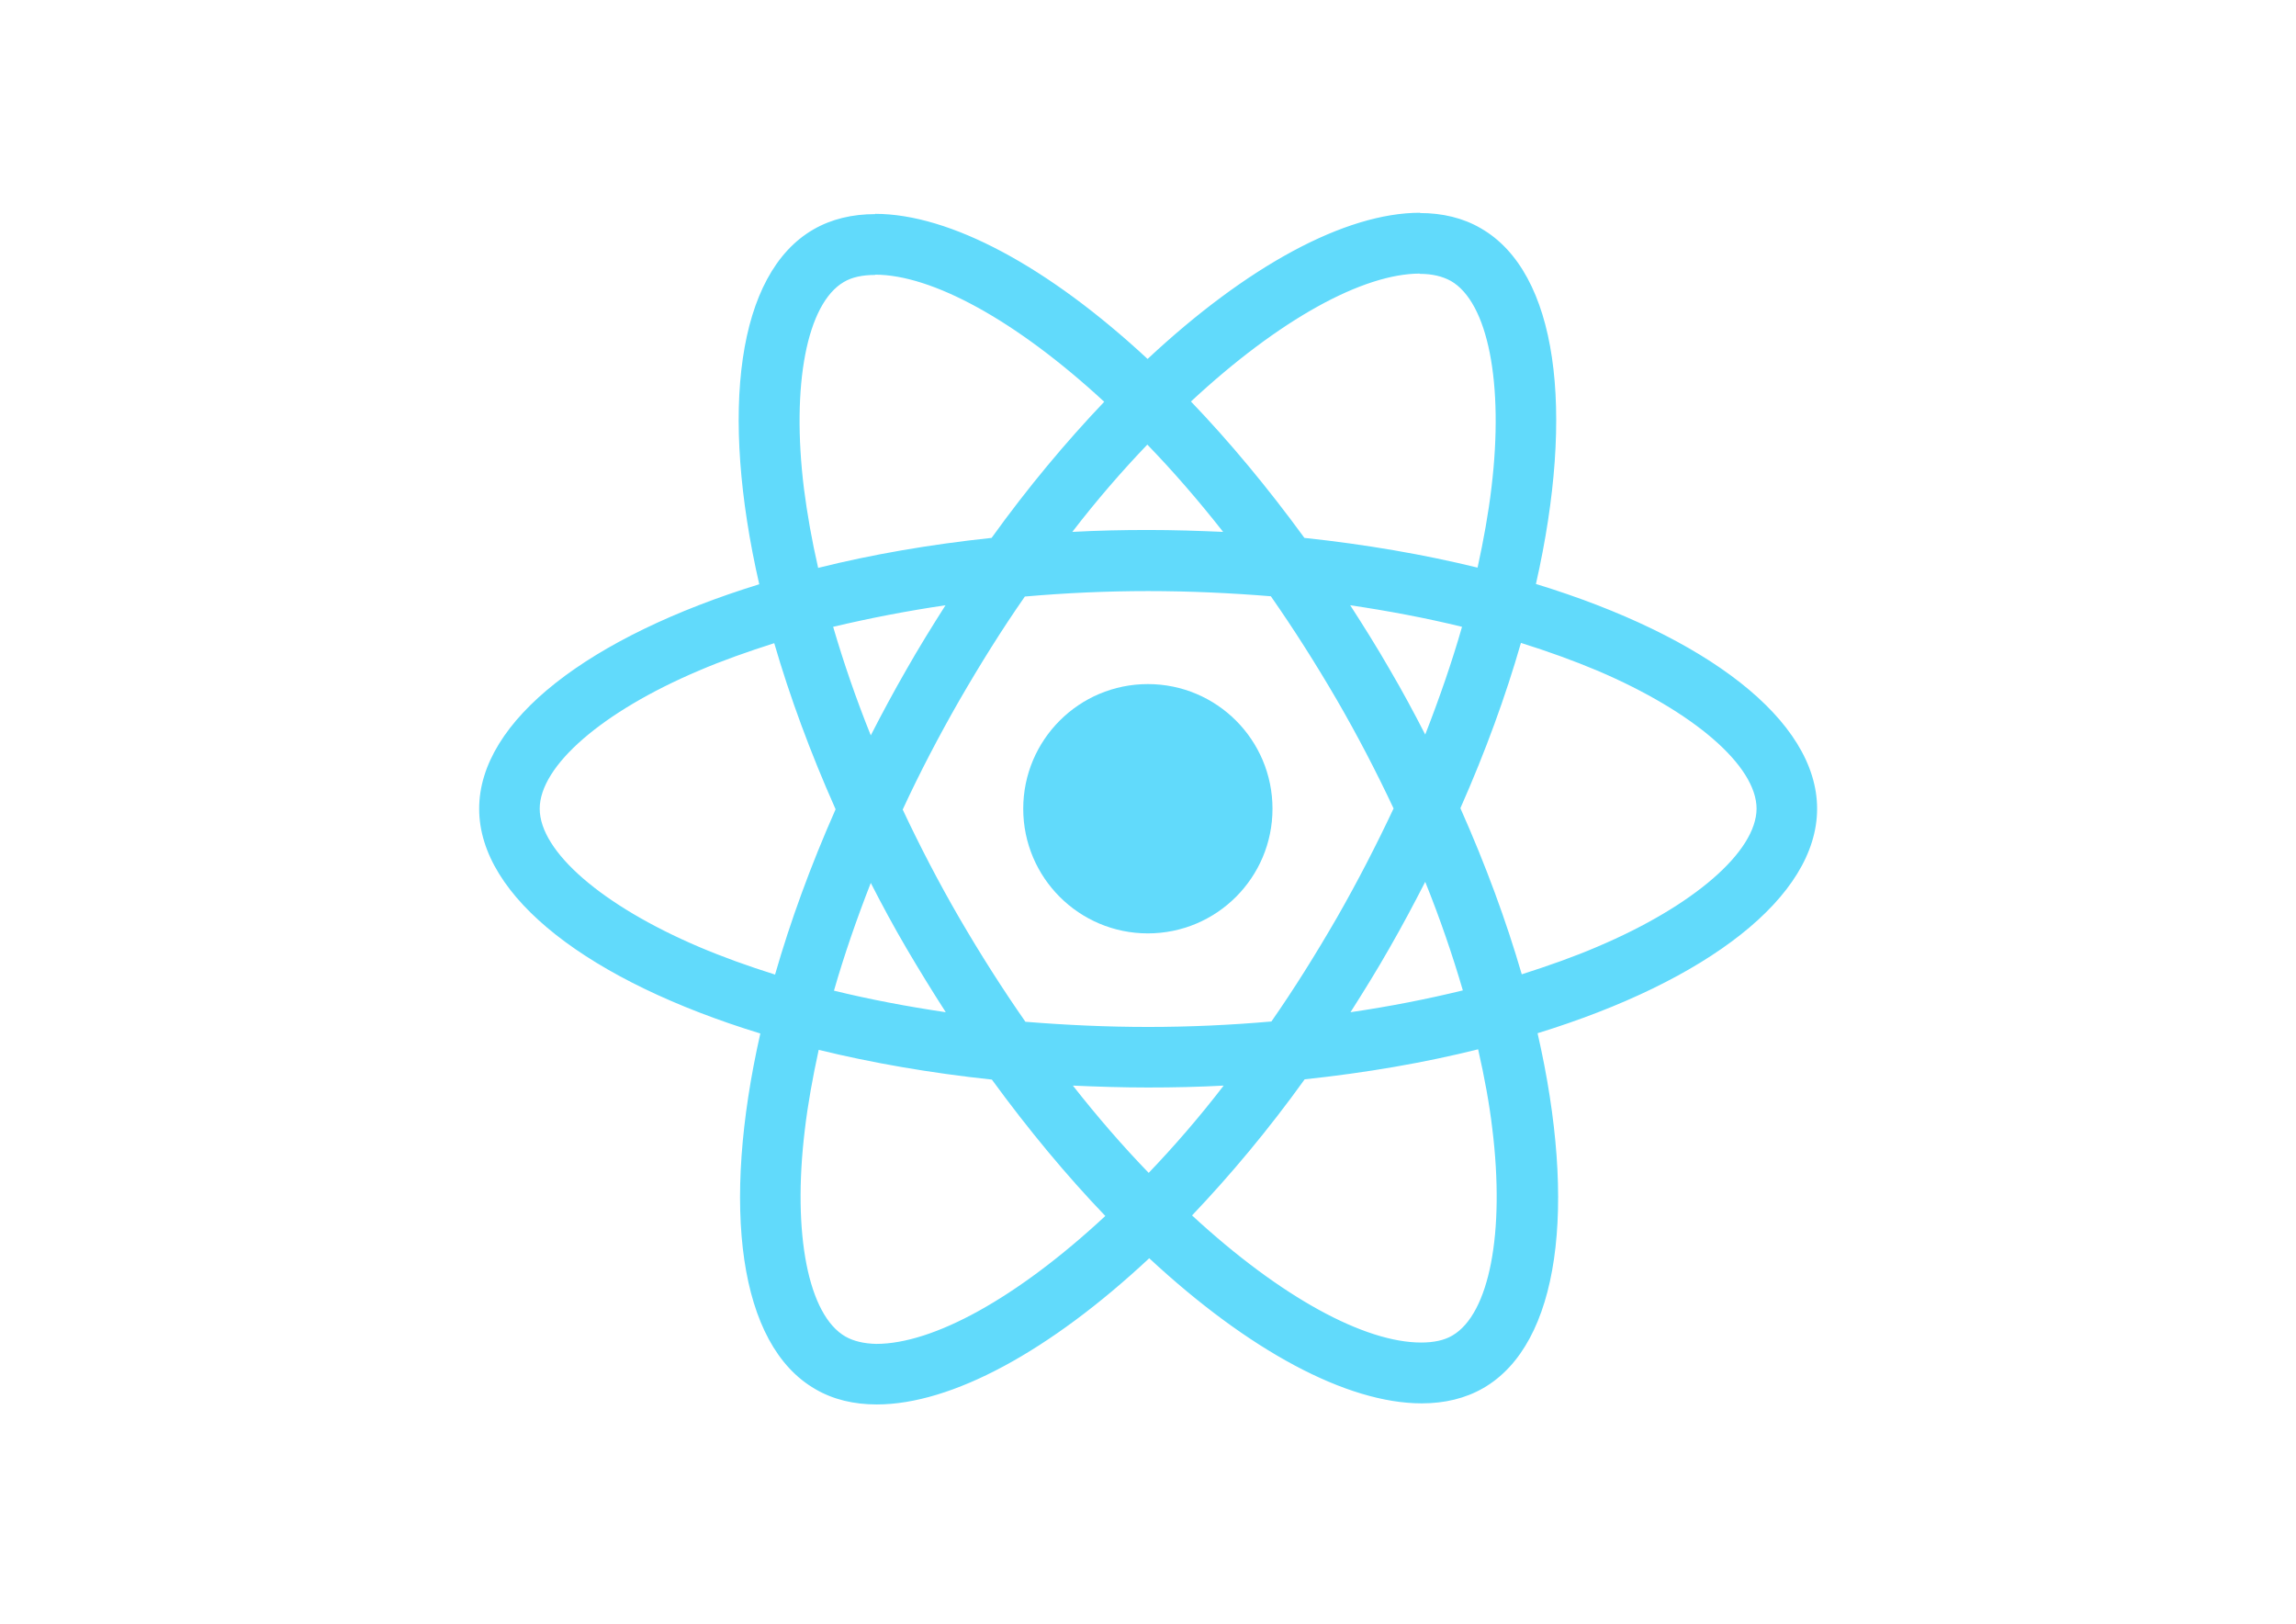
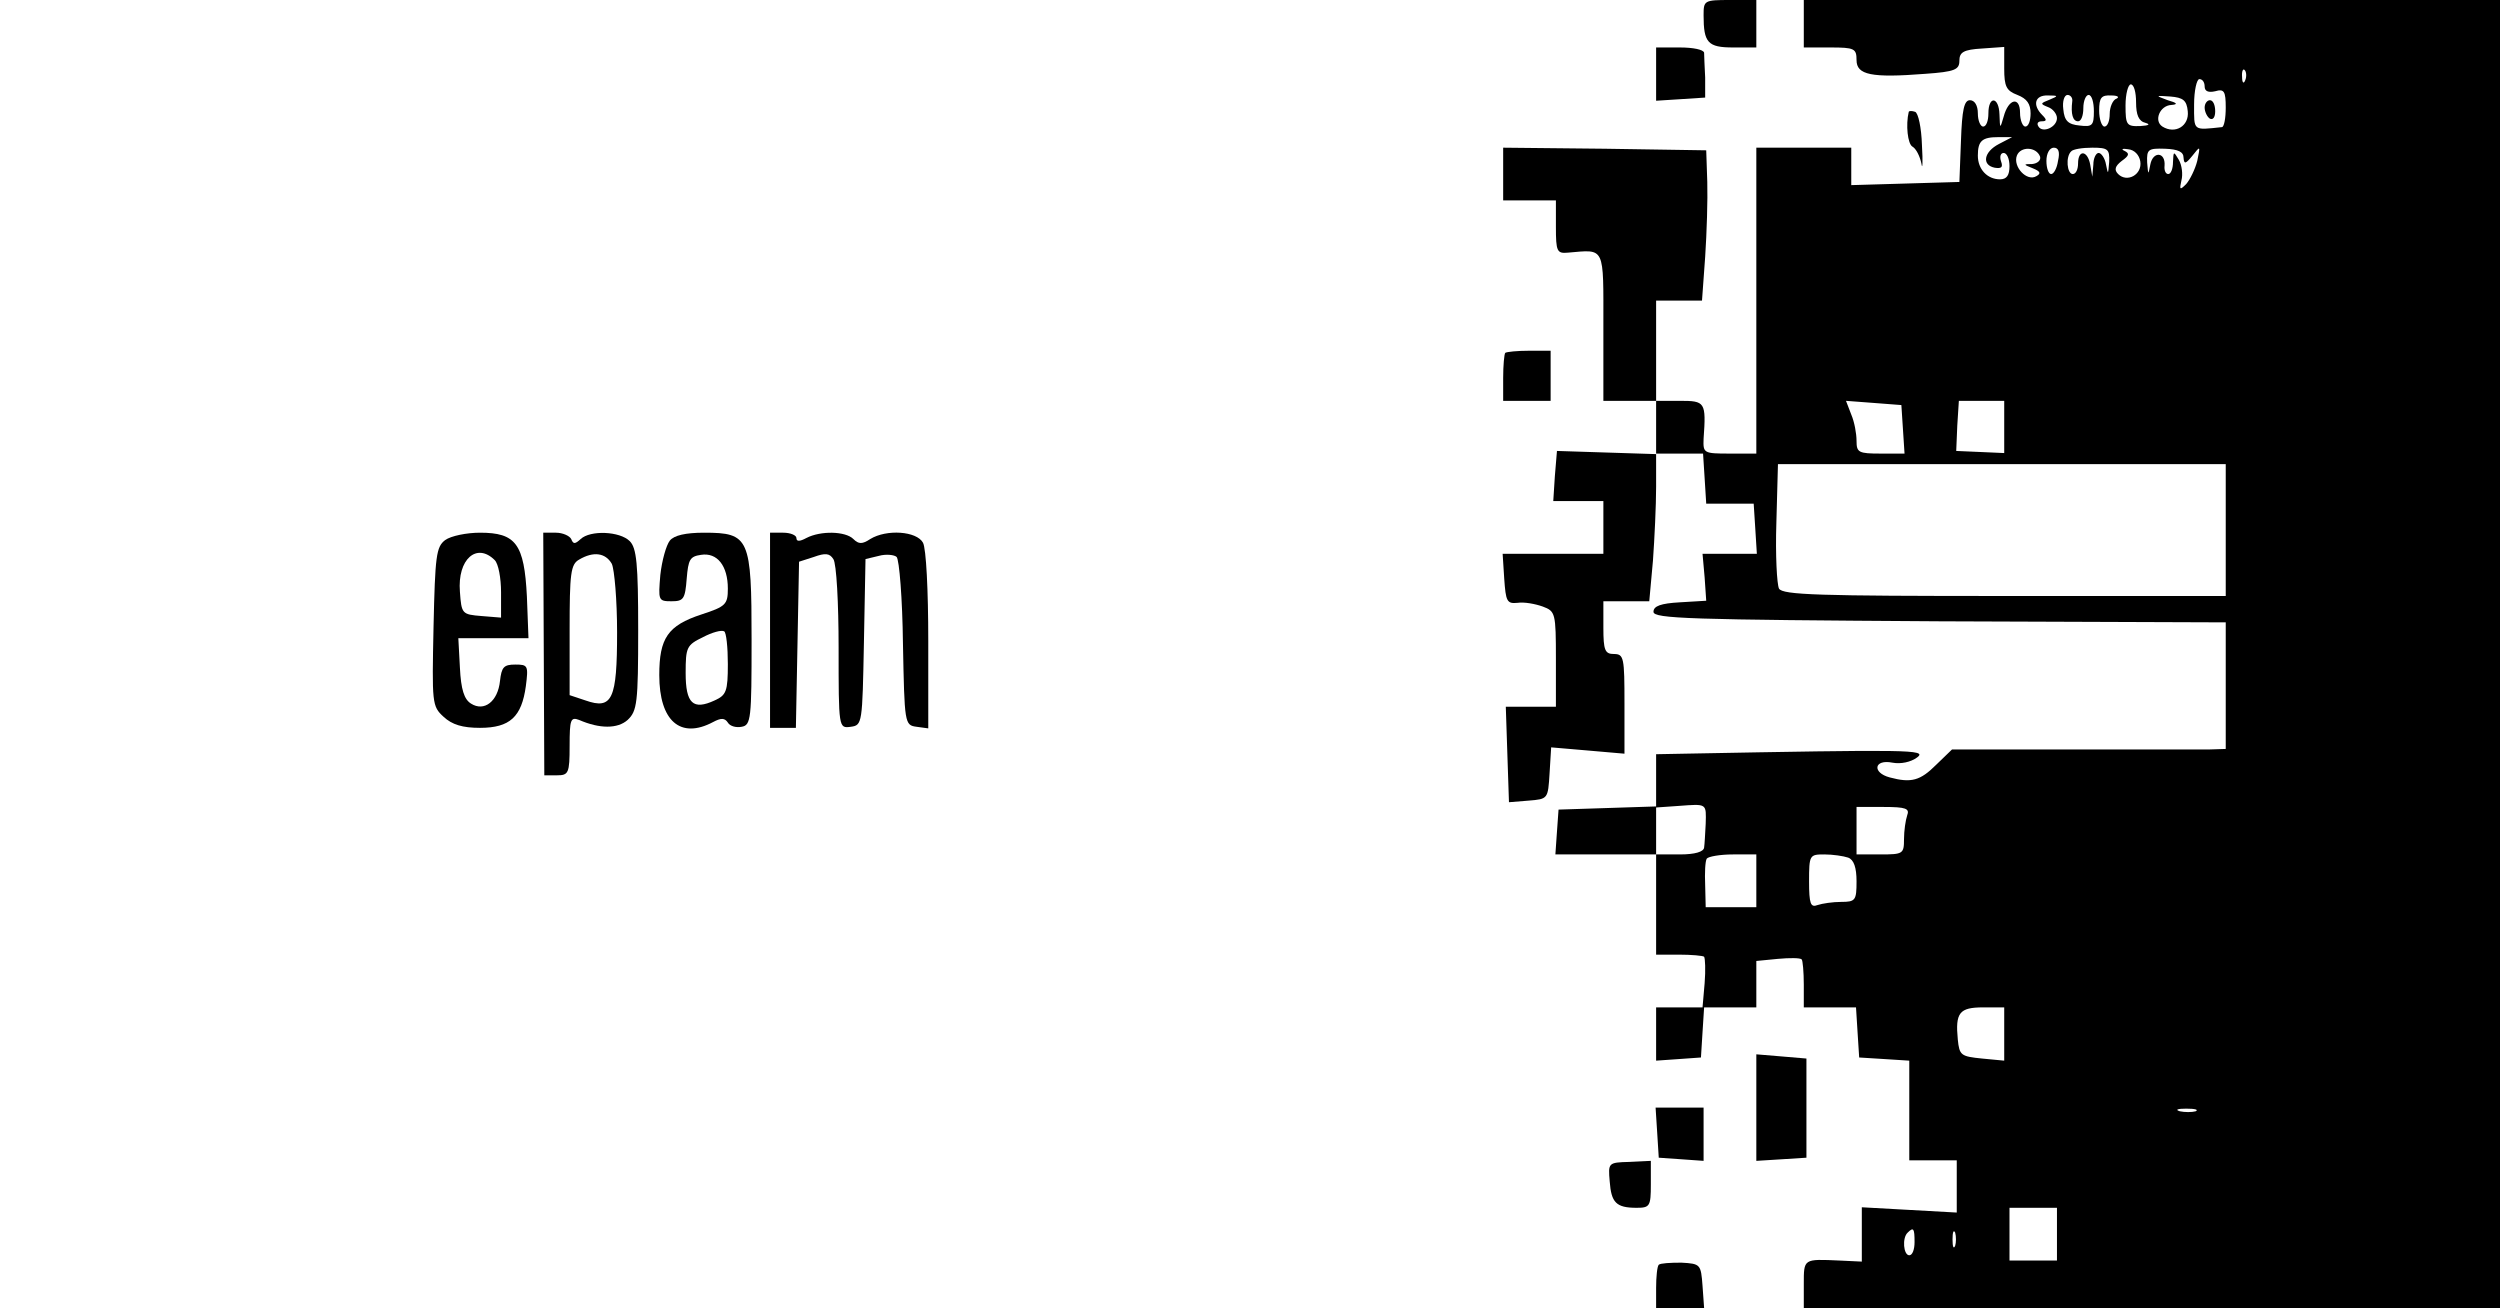
- <svg xmlns="http://www.w3.org/2000/svg" viewBox="0 0 841.9 595.3">
-   <g fill="#61DAFB">
-     <path d="M666.3 296.5c0-32.5-40.7-63.3-103.1-82.4 14.4-63.6 8-114.2-20.2-130.4-6.5-3.8-14.1-5.6-22.4-5.6v22.3c4.6 0 8.3.9 11.4 2.6 13.6 7.8 19.5 37.5 14.9 75.7-1.1 9.4-2.9 19.3-5.1 29.4-19.6-4.8-41-8.5-63.5-10.9-13.5-18.5-27.5-35.3-41.6-50 32.6-30.3 63.2-46.9 84-46.9V78c-27.5 0-63.5 19.6-99.9 53.6-36.4-33.8-72.4-53.2-99.9-53.2v22.3c20.7 0 51.4 16.5 84 46.6-14 14.7-28 31.4-41.3 49.9-22.6 2.4-44 6.1-63.6 11-2.3-10-4-19.7-5.2-29-4.7-38.2 1.1-67.9 14.6-75.8 3-1.8 6.9-2.6 11.5-2.6V78.5c-8.4 0-16 1.8-22.6 5.6-28.1 16.2-34.4 66.7-19.9 130.1-62.2 19.2-102.7 49.9-102.7 82.3 0 32.5 40.7 63.3 103.1 82.4-14.4 63.6-8 114.2 20.2 130.4 6.5 3.8 14.1 5.6 22.5 5.6 27.5 0 63.5-19.6 99.9-53.6 36.4 33.8 72.4 53.2 99.9 53.2 8.4 0 16-1.8 22.6-5.6 28.1-16.2 34.4-66.7 19.9-130.1 62-19.1 102.5-49.9 102.5-82.3zm-130.2-66.7c-3.7 12.9-8.3 26.2-13.5 39.5-4.1-8-8.4-16-13.1-24-4.6-8-9.5-15.8-14.4-23.4 14.2 2.1 27.9 4.7 41 7.9zm-45.8 106.5c-7.8 13.5-15.8 26.3-24.1 38.2-14.9 1.3-30 2-45.2 2-15.1 0-30.2-.7-45-1.9-8.3-11.9-16.4-24.6-24.2-38-7.6-13.1-14.5-26.4-20.8-39.8 6.2-13.4 13.2-26.8 20.7-39.9 7.8-13.5 15.8-26.3 24.1-38.2 14.9-1.3 30-2 45.2-2 15.1 0 30.2.7 45 1.9 8.3 11.9 16.4 24.6 24.2 38 7.6 13.1 14.5 26.4 20.8 39.8-6.3 13.4-13.2 26.8-20.7 39.9zm32.3-13c5.4 13.4 10 26.8 13.8 39.8-13.1 3.2-26.9 5.9-41.2 8 4.9-7.7 9.8-15.6 14.4-23.7 4.6-8 8.9-16.1 13-24.1zM421.2 430c-9.3-9.6-18.6-20.3-27.8-32 9 .4 18.2.7 27.5.7 9.4 0 18.7-.2 27.8-.7-9 11.7-18.3 22.4-27.5 32zm-74.4-58.9c-14.2-2.1-27.9-4.7-41-7.9 3.7-12.9 8.3-26.2 13.5-39.5 4.1 8 8.4 16 13.1 24 4.7 8 9.5 15.8 14.4 23.4zM420.7 163c9.3 9.6 18.6 20.3 27.8 32-9-.4-18.2-.7-27.5-.7-9.4 0-18.7.2-27.8.7 9-11.7 18.3-22.4 27.5-32zm-74 58.9c-4.9 7.7-9.8 15.6-14.4 23.7-4.6 8-8.9 16-13 24-5.4-13.4-10-26.8-13.8-39.8 13.1-3.1 26.9-5.8 41.2-7.9zm-90.5 125.2c-35.4-15.1-58.3-34.9-58.3-50.6 0-15.7 22.9-35.6 58.3-50.6 8.6-3.7 18-7 27.7-10.1 5.7 19.6 13.2 40 22.5 60.9-9.2 20.8-16.6 41.1-22.2 60.6-9.9-3.1-19.3-6.5-28-10.2zM310 490c-13.6-7.8-19.5-37.5-14.9-75.7 1.1-9.4 2.9-19.3 5.1-29.4 19.6 4.8 41 8.5 63.5 10.9 13.5 18.5 27.5 35.3 41.6 50-32.6 30.3-63.2 46.9-84 46.9-4.5-.1-8.3-1-11.3-2.7zm237.2-76.2c4.7 38.2-1.1 67.9-14.6 75.8-3 1.8-6.9 2.6-11.5 2.6-20.7 0-51.4-16.5-84-46.6 14-14.7 28-31.4 41.3-49.9 22.6-2.4 44-6.1 63.6-11 2.3 10.1 4.1 19.8 5.2 29.1zm38.5-66.7c-8.6 3.7-18 7-27.7 10.1-5.7-19.6-13.2-40-22.5-60.9 9.2-20.8 16.6-41.1 22.2-60.6 9.9 3.1 19.3 6.5 28.1 10.2 35.4 15.1 58.3 34.9 58.3 50.6-.1 15.7-23 35.6-58.4 50.6zM320.8 78.4z" />
-     <circle cx="420.9" cy="296.5" r="45.7" />
-     <path d="M520.5 78.1z" />
+ <svg xmlns="http://www.w3.org/2000/svg" version="1.0" width="474pt" height="248pt" viewBox="0 0 474 248" preserveAspectRatio="xMidYMid meet">
+   <g transform="translate(0,248) scale(0.1,-0.1)" fill="#000000" stroke="none">
+     <path d="M3230 2451 c0 -52 8 -61 56 -61 l44 0 0 45 0 45 -50 0 c-49 0 -50 -1 -50 -29z" />
+     <path d="M3420 2435 l0 -45 50 0 c46 0 50 -2 50 -24 0 -28 28 -34 130 -26 57 4 65 8 65 25 0 16 8 21 43 23 l42 3 0 -41 c0 -34 4 -42 25 -50 18 -7 25 -17 25 -35 0 -14 -4 -25 -10 -25 -5 0 -10 12 -10 26 0 32 -22 27 -31 -7 -7 -24 -7 -24 -8 4 -1 34 -21 36 -21 2 0 -14 -4 -25 -10 -25 -5 0 -10 11 -10 25 0 15 -6 25 -15 25 -11 0 -15 -18 -17 -77 l-3 -78 -102 -3 -103 -3 0 36 0 35 -90 0 -90 0 0 -290 0 -290 -51 0 c-49 0 -50 1 -49 28 5 70 3 72 -45 72 l-45 0 0 95 0 95 44 0 43 0 6 83 c3 45 5 109 4 142 l-2 60 -192 3 -193 2 0 -50 0 -50 50 0 50 0 0 -50 c0 -47 2 -51 23 -49 71 6 67 14 67 -141 l0 -140 50 0 50 0 0 -51 0 -50 -94 3 -94 3 -4 -48 -3 -47 48 0 47 0 0 -50 0 -50 -96 0 -95 0 3 -47 c3 -43 5 -48 25 -46 13 2 34 -2 48 -7 24 -9 25 -12 25 -100 l0 -90 -47 0 -48 0 3 -91 3 -90 37 3 c37 3 37 3 40 52 l3 49 70 -6 69 -6 0 95 c0 87 -1 94 -20 94 -17 0 -20 7 -20 50 l0 50 44 0 43 0 7 77 c3 42 6 105 6 140 l0 63 44 0 45 0 3 -47 3 -48 45 0 45 0 3 -47 3 -48 -51 0 -52 0 4 -45 3 -44 -50 -3 c-36 -2 -50 -7 -50 -18 0 -13 68 -15 543 -18 l542 -2 0 -120 0 -120 -32 -1 c-18 0 -135 0 -260 0 l-227 0 -30 -29 c-30 -30 -47 -35 -88 -24 -34 9 -30 35 5 28 16 -3 35 1 47 10 20 15 -16 15 -442 7 l-53 -1 0 -50 0 -49 -92 -3 -93 -3 -3 -42 -3 -43 95 0 96 0 0 -95 0 -95 43 0 c24 0 46 -2 48 -4 2 -3 3 -25 1 -50 l-4 -46 -44 0 -44 0 0 -51 0 -50 43 3 42 3 3 48 3 47 50 0 49 0 0 44 0 44 41 4 c22 2 42 2 45 -1 2 -2 4 -24 4 -48 l0 -43 49 0 50 0 3 -48 3 -47 48 -3 47 -3 0 -95 0 -94 45 0 45 0 0 -50 0 -49 -90 5 -90 5 0 -51 0 -52 -42 2 c-69 3 -68 4 -68 -45 l0 -45 660 0 660 0 0 1240 0 1240 -660 0 -660 0 0 -45z m837 -107 c-3 -8 -6 -5 -6 6 -1 11 2 17 5 13 3 -3 4 -12 1 -19z m-77 -12 c0 -9 7 -12 20 -9 17 5 20 0 20 -31 0 -20 -3 -36 -7 -37 -56 -6 -53 -8 -53 43 0 26 5 48 10 48 6 0 10 -6 10 -14z m-130 -30 c0 -24 5 -36 18 -39 10 -3 6 -5 -10 -6 -26 -1 -28 2 -28 39 0 22 5 40 10 40 6 0 10 -15 10 -34z m-164 5 c-18 -7 -18 -8 -3 -14 9 -3 17 -13 17 -21 0 -17 -27 -29 -35 -16 -4 6 -1 10 6 10 10 0 10 3 1 12 -19 19 -14 38 11 37 20 0 20 -1 3 -8z m43 -3 c-3 -24 1 -38 11 -38 6 0 10 11 10 25 0 14 5 25 10 25 6 0 10 -14 10 -31 0 -27 -3 -30 -27 -27 -22 2 -29 9 -31 31 -2 15 2 27 8 27 6 0 10 -6 9 -12z m84 5 c-7 -2 -13 -16 -13 -29 0 -13 -4 -24 -10 -24 -5 0 -10 14 -10 30 0 25 4 30 23 29 12 0 16 -3 10 -6z m135 -24 c3 -28 -24 -44 -48 -29 -17 11 -5 40 17 41 13 1 11 4 -7 9 -24 9 -24 9 5 7 24 -2 31 -7 33 -28z m-358 -62 c-29 -15 -33 -40 -8 -45 13 -2 16 1 12 12 -3 9 -1 16 5 16 6 0 11 -11 11 -25 0 -17 -5 -25 -18 -25 -24 0 -42 19 -42 45 0 28 8 35 39 35 l26 0 -25 -13z m78 -24 c2 -7 -5 -13 -15 -14 -17 0 -17 -1 1 -8 15 -6 16 -10 7 -15 -18 -11 -45 18 -37 39 7 18 37 17 44 -2z m34 -8 c-2 -14 -8 -25 -13 -25 -5 0 -9 11 -9 25 0 14 6 25 14 25 9 0 12 -8 8 -25z m97 -2 c-2 -24 -2 -25 -6 -5 -2 12 -9 22 -14 22 -5 0 -10 -10 -10 -22 l-2 -23 -4 23 c-5 27 -23 29 -23 2 0 -11 -4 -20 -10 -20 -11 0 -14 33 -3 43 3 4 21 7 40 7 30 0 33 -3 32 -27z m59 1 c4 -25 -25 -41 -42 -24 -8 8 -6 15 7 25 14 10 15 14 5 19 -7 3 -4 5 7 3 12 -1 21 -11 23 -23z m82 7 c1 -13 4 -12 17 4 15 19 15 19 9 -10 -4 -16 -14 -36 -21 -44 -12 -12 -13 -11 -9 7 3 11 1 29 -5 39 -10 17 -10 16 -11 -4 0 -13 -4 -23 -9 -23 -5 0 -8 7 -7 16 2 26 -22 28 -27 2 -4 -21 -4 -20 -6 4 -1 25 2 27 34 26 25 -1 35 -6 35 -17z m-532 -515 l3 -46 -45 0 c-42 0 -46 2 -46 24 0 14 -4 36 -10 50 l-10 26 53 -4 52 -4 3 -46z m192 4 l0 -49 -45 2 -46 2 2 48 3 47 43 0 43 0 0 -50z m420 -195 l0 -125 -420 0 c-352 0 -420 2 -427 14 -4 8 -7 64 -5 125 l3 111 425 0 424 0 0 -125z m-986 -557 c-1 -18 -2 -39 -3 -45 -1 -8 -17 -13 -46 -13 l-45 0 0 44 0 45 43 3 c54 4 52 5 51 -34z m382 16 c-3 -9 -6 -29 -6 -45 0 -28 -2 -29 -45 -29 l-45 0 0 45 0 45 51 0 c43 0 50 -3 45 -16z m-286 -124 l0 -50 -48 0 -48 0 -1 42 c-1 23 0 45 3 50 3 4 25 8 50 8 l44 0 0 -50z m174 44 c11 -4 16 -19 16 -45 0 -36 -2 -39 -29 -39 -16 0 -36 -3 -45 -6 -13 -5 -16 2 -16 45 0 50 1 51 29 51 16 0 36 -3 45 -6z m296 -335 l0 -50 -42 4 c-40 4 -43 6 -46 36 -5 51 3 61 48 61 l40 0 0 -51z m363 -146 c-7 -2 -21 -2 -30 0 -10 3 -4 5 12 5 17 0 24 -2 18 -5z m-263 -233 l0 -50 -45 0 -45 0 0 50 0 50 45 0 45 0 0 -50z m-270 -15 c0 -14 -4 -25 -10 -25 -11 0 -14 33 -3 43 11 11 13 8 13 -18z m77 -7 c-3 -7 -5 -2 -5 12 0 14 2 19 5 13 2 -7 2 -19 0 -25z" />
+     <path d="M4180 2276 c0 -8 5 -18 10 -21 6 -3 10 3 10 14 0 12 -4 21 -10 21 -5 0 -10 -6 -10 -14z" />
+     <path d="M3140 2339 l0 -50 47 3 46 3 0 38 c-1 20 -2 42 -2 47 -1 6 -21 10 -46 10 l-45 0 0 -51z" />
+     <path d="M3619 2268 c-6 -25 -2 -61 7 -66 7 -4 14 -18 17 -32 2 -14 3 2 1 35 -1 33 -7 61 -13 63 -6 2 -11 2 -12 0z" />
+     <path d="M2854 1811 c-2 -2 -4 -24 -4 -48 l0 -43 45 0 45 0 0 48 0 47 -41 0 c-22 0 -42 -2 -45 -4z" />
+     <path d="M844 1456 c-17 -13 -19 -30 -22 -164 -3 -145 -3 -151 19 -171 16 -15 36 -21 69 -21 57 0 79 21 87 79 5 39 4 41 -20 41 -22 0 -26 -5 -29 -31 -4 -39 -30 -59 -55 -43 -13 8 -19 27 -21 68 l-3 56 67 0 66 0 -3 79 c-5 100 -21 121 -89 121 -25 0 -55 -6 -66 -14z m94 -38 c7 -7 12 -34 12 -61 l0 -48 -37 3 c-37 3 -38 4 -41 46 -5 62 32 94 66 60z" />
+     <path d="M1031 1240 l1 -230 24 0 c22 0 24 4 24 56 0 50 2 55 18 49 39 -17 73 -17 92 0 18 17 20 32 20 171 0 125 -3 155 -16 168 -19 19 -75 21 -93 4 -11 -10 -14 -10 -18 0 -3 6 -16 12 -29 12 l-24 0 1 -230z m129 171 c5 -11 10 -69 10 -130 0 -127 -9 -147 -60 -129 l-30 10 0 123 c0 108 2 125 18 134 27 16 50 13 62 -8z" />
+     <path d="M1270 1455 c-7 -9 -15 -38 -18 -65 -4 -48 -4 -50 21 -50 23 0 26 4 29 43 3 36 6 42 27 45 31 5 51 -21 51 -64 0 -30 -4 -34 -50 -49 -64 -21 -80 -45 -80 -115 0 -87 40 -122 102 -89 15 8 22 8 28 -1 4 -7 16 -10 26 -8 18 3 19 15 19 165 0 193 -4 203 -90 203 -35 0 -57 -5 -65 -15z m110 -234 c0 -52 -3 -59 -25 -69 -41 -19 -55 -6 -55 52 0 49 2 53 33 68 17 9 35 14 40 11 4 -2 7 -30 7 -62z" />
+     <path d="M1460 1285 l0 -185 25 0 24 0 3 157 3 158 28 9 c22 8 30 7 37 -4 6 -8 10 -84 10 -168 0 -153 0 -153 23 -150 22 3 22 6 25 160 l3 158 25 6 c14 4 30 2 34 -2 5 -5 11 -79 12 -164 3 -152 3 -155 26 -158 l22 -3 0 166 c0 96 -4 175 -10 186 -12 22 -69 26 -100 7 -15 -10 -22 -10 -32 0 -15 15 -62 16 -89 2 -13 -7 -19 -7 -19 0 0 5 -11 10 -25 10 l-25 0 0 -185z" />
+     <path d="M3330 380 l0 -101 48 3 47 3 0 94 0 94 -47 4 -48 4 0 -101z" />
+     <path d="M3142 333 l3 -48 43 -3 42 -3 0 50 0 51 -46 0 -45 0 3 -47z" />
+     <path d="M3052 240 c3 -40 12 -50 51 -50 25 0 27 3 27 44 l0 45 -41 -2 c-40 -1 -40 -2 -37 -37z" />
+     <path d="M3145 82 c-3 -3 -5 -23 -5 -44 l0 -38 46 0 45 0 -3 42 c-3 41 -4 42 -40 44 -21 0 -40 -1 -43 -4z" />
  </g>
</svg>
